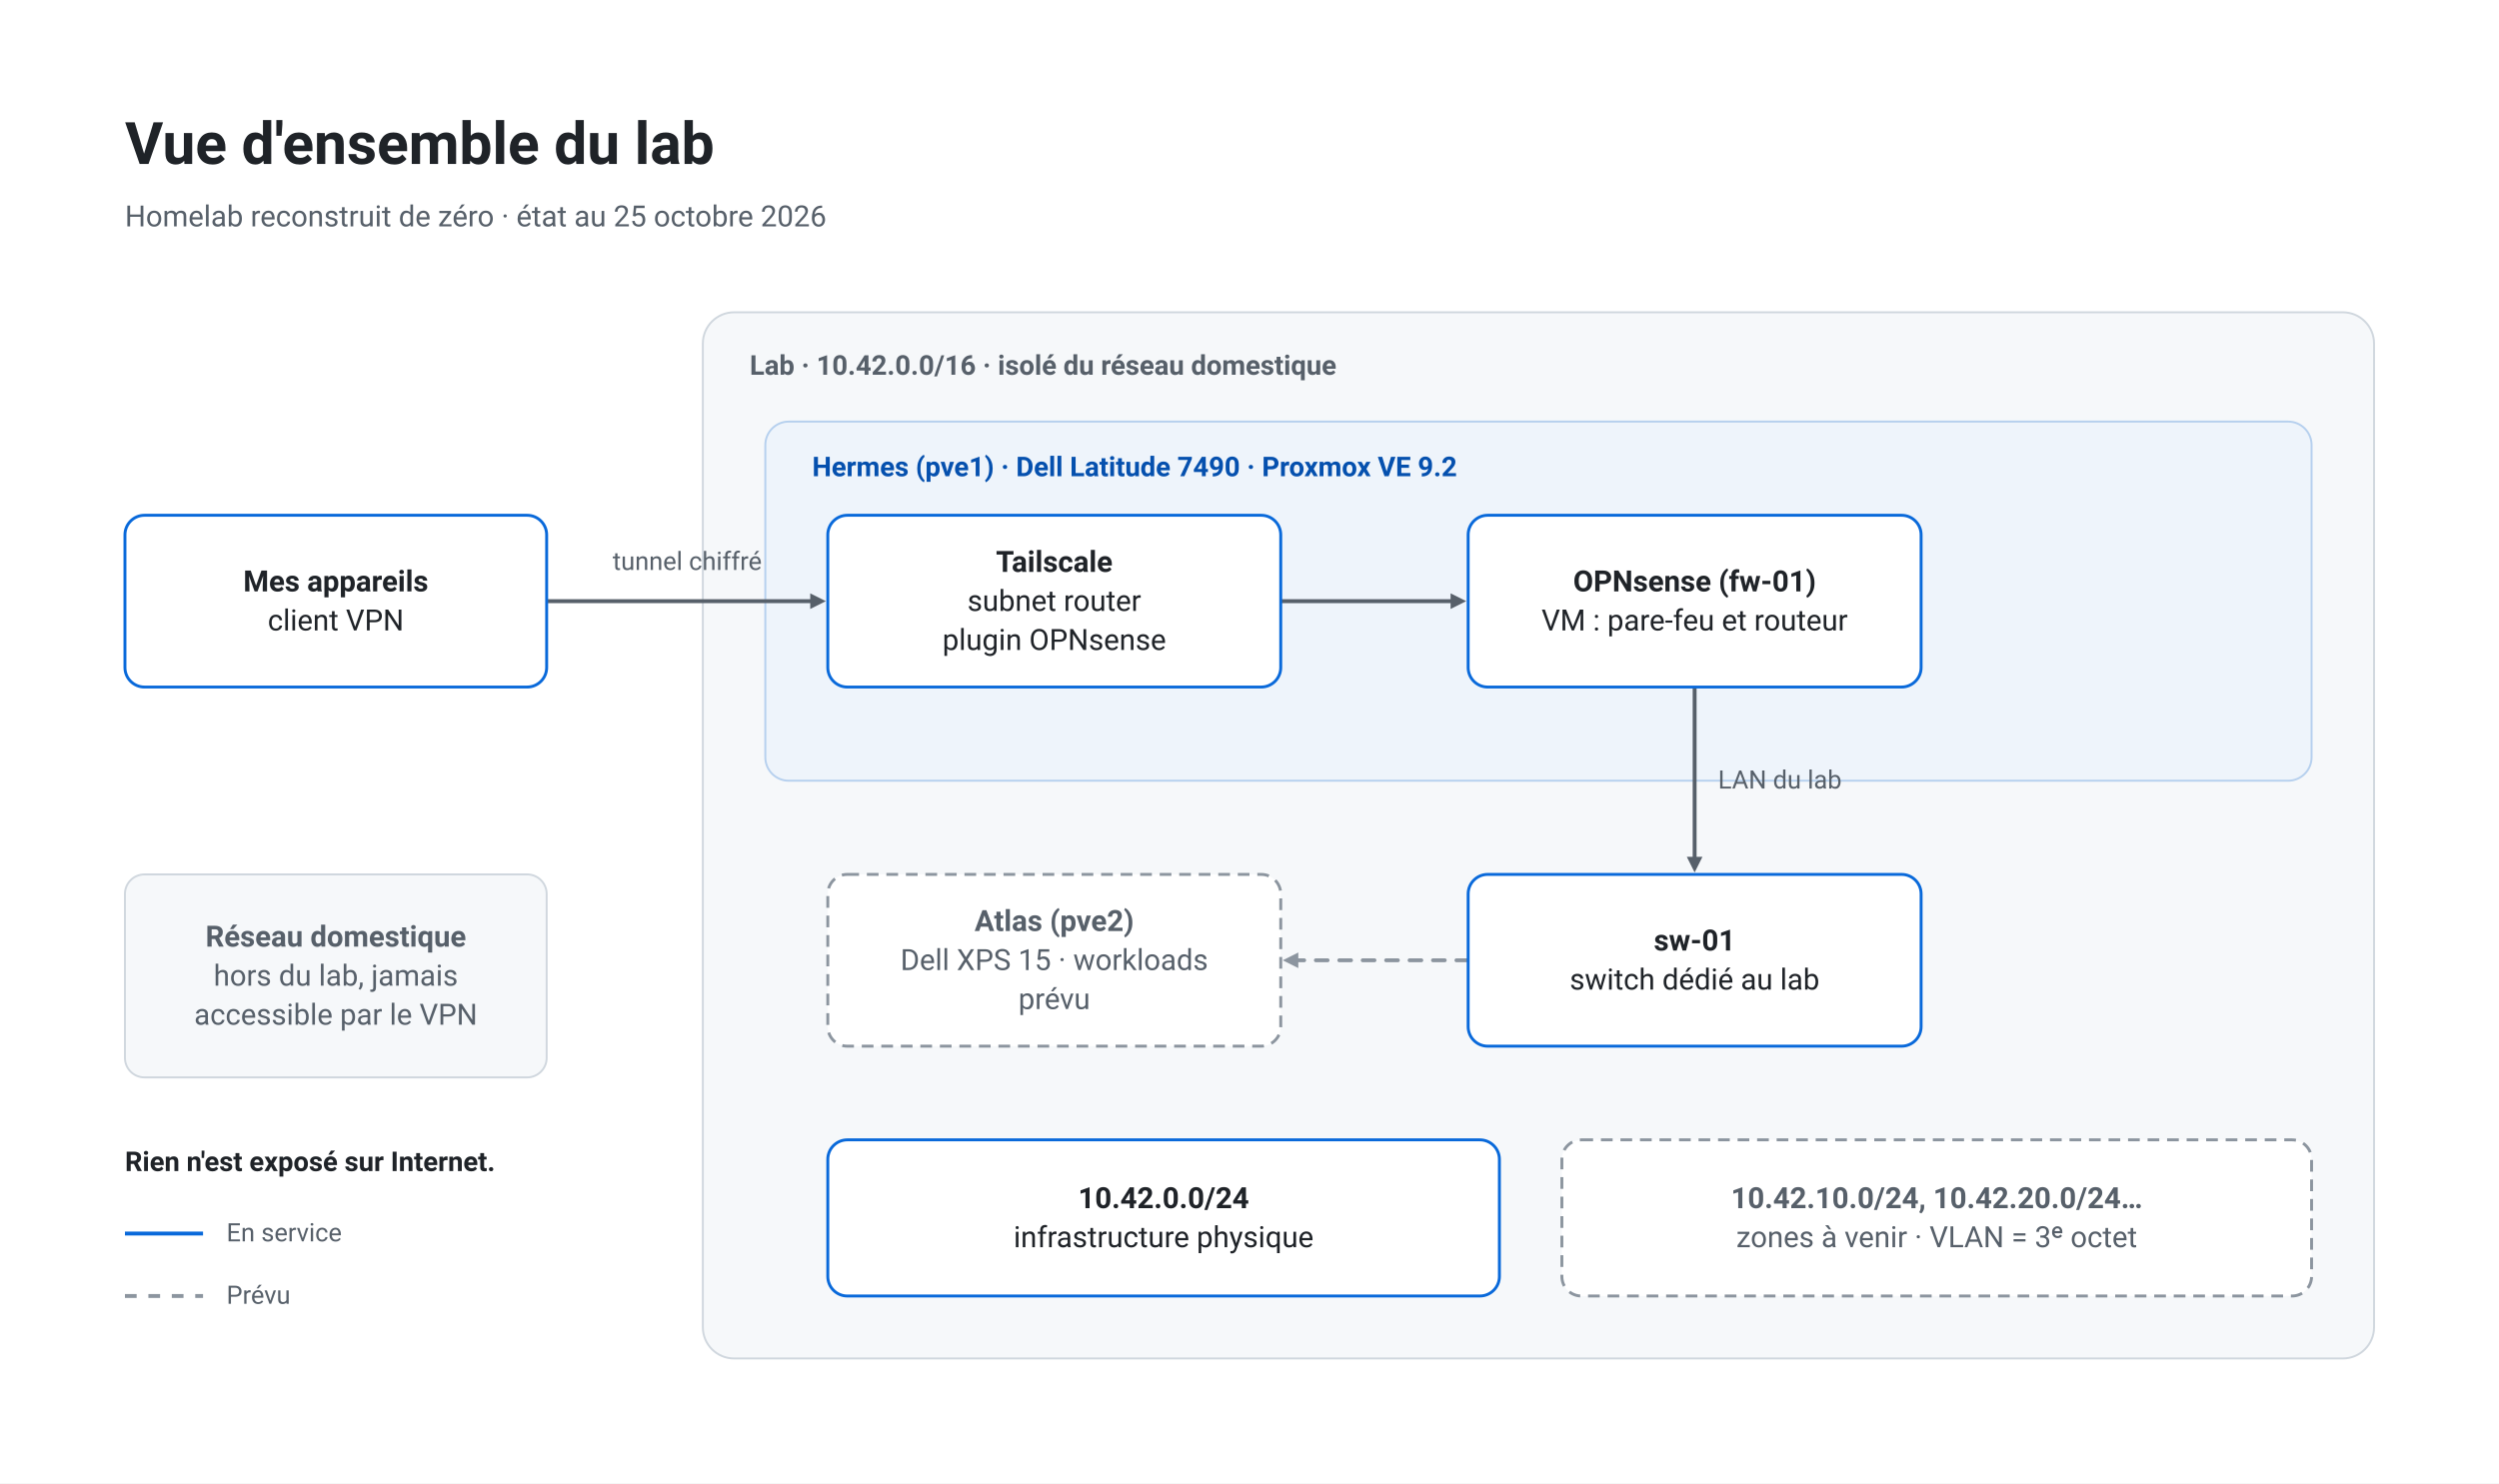
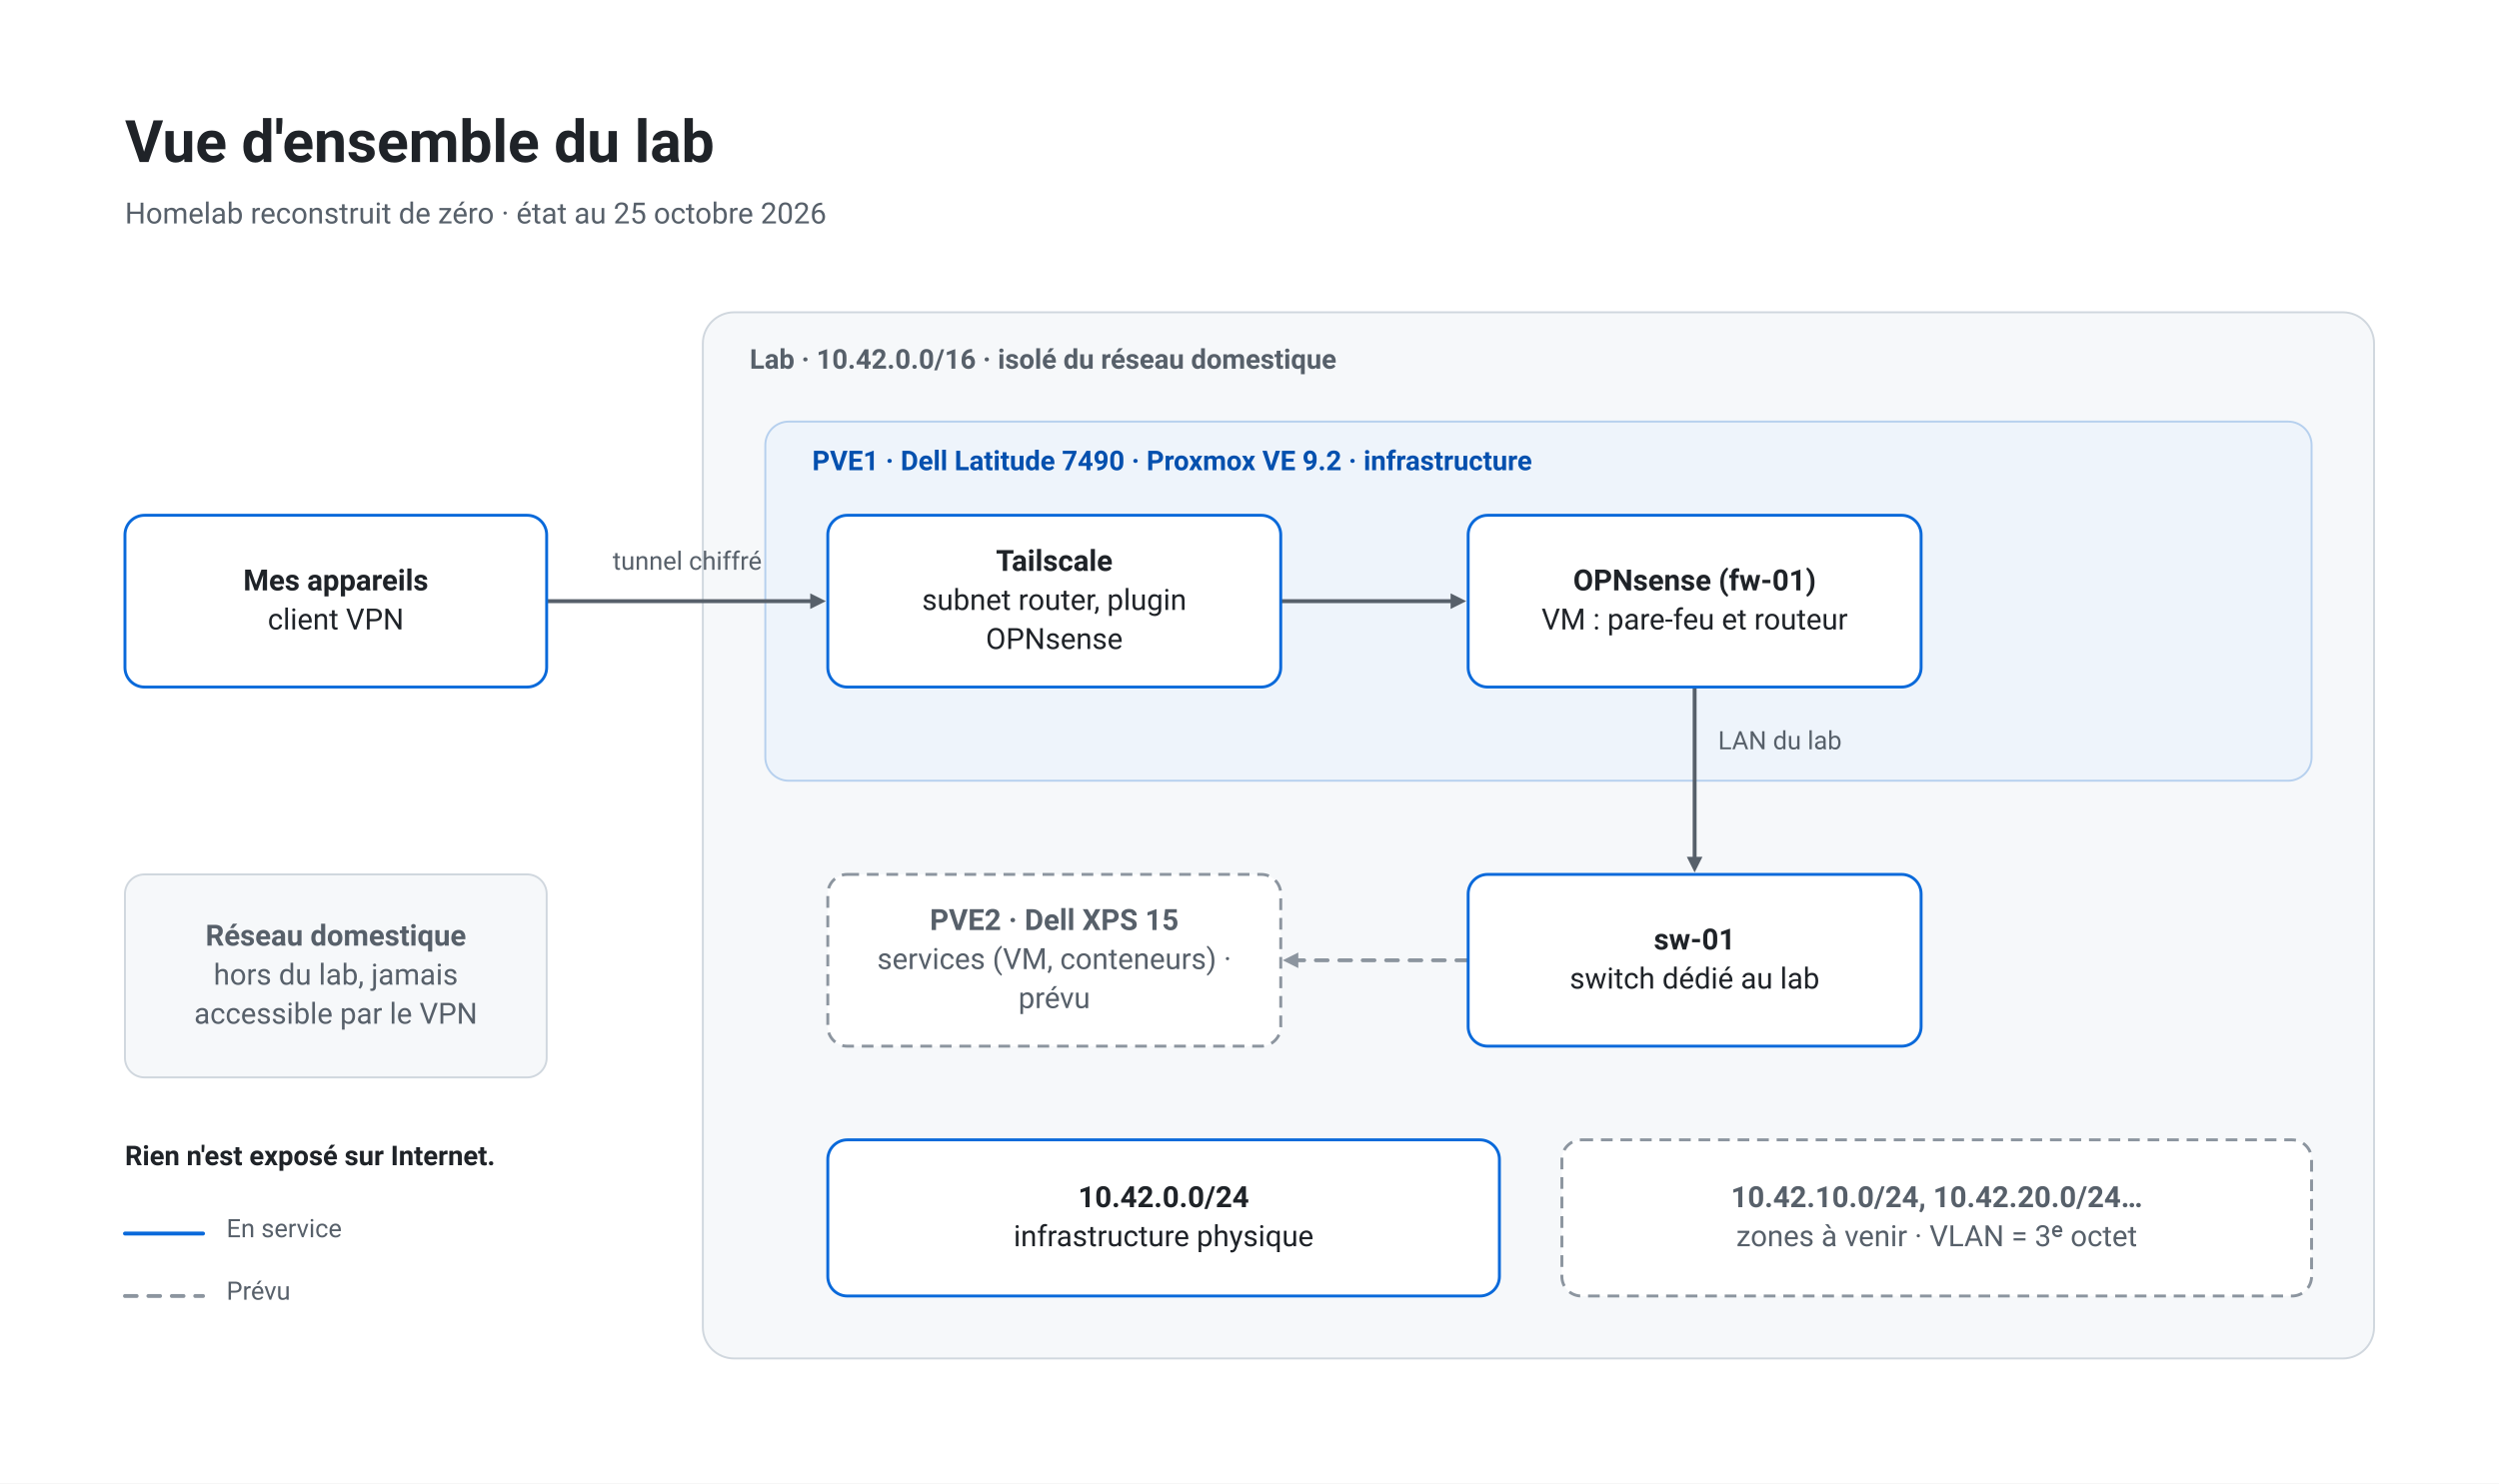
- <svg xmlns="http://www.w3.org/2000/svg" width="1280" height="760" viewBox="0 0 1280 760" role="img" aria-labelledby="t d" font-family="system-ui, -apple-system, 'Segoe UI', Roboto, Helvetica, Arial, sans-serif">
-   <defs>
-     <marker id="a" orient="auto" markerWidth="5" markerHeight="5" refX="2" refY="2" overflow="visible">
-       <path d="M0 0 L4 2 L0 4 Z" fill="#57606a" />
-     </marker>
-     <marker id="p" orient="auto" markerWidth="5" markerHeight="5" refX="2" refY="2" overflow="visible">
-       <path d="M0 0 L4 2 L0 4 Z" fill="#8c959f" />
-     </marker>
-   </defs>
+ <svg xmlns="http://www.w3.org/2000/svg" width="1280" height="760" viewBox="0 0 1280 760" role="img" aria-label="Vue d'ensemble du lab" font-family="system-ui, -apple-system, 'Segoe UI', Roboto, Helvetica, Arial, sans-serif">
  <rect width="1280" height="760" fill="#ffffff" />
-   <rect x="360" y="160" width="856" height="536" rx="16" fill="#f6f8fa" stroke="#d0d7de" />
-   <rect x="392" y="216" width="792" height="184" rx="12" fill="#eef4fb" stroke="#b6d0ee" />
-   <line x1="280" y1="308" x2="419" y2="308" stroke="#57606a" stroke-width="2" stroke-linecap="round" marker-end="url(#a)" />
-   <line x1="656" y1="308" x2="747" y2="308" stroke="#57606a" stroke-width="2" stroke-linecap="round" marker-end="url(#a)" />
-   <line x1="868" y1="352" x2="868" y2="443" stroke="#57606a" stroke-width="2" stroke-linecap="round" marker-end="url(#a)" />
-   <line x1="752" y1="492" x2="661" y2="492" stroke="#8c959f" stroke-width="2" stroke-linecap="round" stroke-dasharray="6 6" marker-end="url(#p)" />
-   <line x1="64" y1="632" x2="104" y2="632" stroke="#0969da" stroke-width="2" />
-   <line x1="64" y1="664" x2="104" y2="664" stroke="#8c959f" stroke-width="2" stroke-dasharray="6 6" />
+   <rect x="360" y="160" width="856" height="536" rx="16" fill="#f6f8fa" stroke="#d0d7de" stroke-width="1" />
+   <rect x="392" y="216" width="792" height="184" rx="12" fill="#eef4fb" stroke="#b6d0ee" stroke-width="1" />
+   <svg x="280" y="304" overflow="visible" width="143" height="8" viewBox="0 0 143 8" preserveAspectRatio="none" style="fill: none; stroke: #57606a; stroke-width: 2; stroke-linecap: round; stroke-linejoin: round">
+     <defs>
+       <marker id="dc-arrow-head-filled-1" orient="auto" markerWidth="5" markerHeight="5" refX="2" refY="2" overflow="visible">
+         <path d="M0 0 L4 2 L0 4 Z" fill="#57606a" stroke="none" style="stroke: none; fill: #57606a; fill: context-stroke" />
+       </marker>
+     </defs>
+     <path d="M 0 4 L 139 4" marker-end="url(#dc-arrow-head-filled-1)" />
+   </svg>
+   <svg x="656" y="304" overflow="visible" width="95" height="8" viewBox="0 0 95 8" preserveAspectRatio="none" style="fill: none; stroke: #57606a; stroke-width: 2; stroke-linecap: round; stroke-linejoin: round">
+     <defs>
+       <marker id="dc-arrow-head-filled-2" orient="auto" markerWidth="5" markerHeight="5" refX="2" refY="2" overflow="visible">
+         <path d="M0 0 L4 2 L0 4 Z" fill="#57606a" stroke="none" style="stroke: none; fill: #57606a; fill: context-stroke" />
+       </marker>
+     </defs>
+     <path d="M 0 4 L 91 4" marker-end="url(#dc-arrow-head-filled-2)" />
+   </svg>
+   <svg x="864" y="352" overflow="visible" width="8" height="95" viewBox="0 0 8 95" preserveAspectRatio="none" style="fill: none; stroke: #57606a; stroke-width: 2; stroke-linecap: round; stroke-linejoin: round">
+     <defs>
+       <marker id="dc-arrow-head-filled-3" orient="auto" markerWidth="5" markerHeight="5" refX="2" refY="2" overflow="visible">
+         <path d="M0 0 L4 2 L0 4 Z" fill="#57606a" stroke="none" style="stroke: none; fill: #57606a; fill: context-stroke" />
+       </marker>
+     </defs>
+     <path d="M 4 0 L 4 91" marker-end="url(#dc-arrow-head-filled-3)" />
+   </svg>
+   <svg x="657" y="488" overflow="visible" width="95" height="8" viewBox="0 0 95 8" preserveAspectRatio="none" style="fill: none; stroke: #8c959f; stroke-width: 2; stroke-dasharray: 6 6; stroke-linecap: round; stroke-linejoin: round">
+     <defs>
+       <marker id="dc-arrow-head-filled-4" orient="auto" markerWidth="5" markerHeight="5" refX="2" refY="2" overflow="visible">
+         <path d="M0 0 L4 2 L0 4 Z" fill="#8c959f" stroke="none" style="stroke: none; fill: #8c959f; fill: context-stroke" />
+       </marker>
+     </defs>
+     <path d="M 95 4 L 4 4" marker-end="url(#dc-arrow-head-filled-4)" />
+   </svg>
+   <svg x="64" y="628" overflow="visible" width="40" height="8" viewBox="0 0 40 8" preserveAspectRatio="none" style="fill: none; stroke: #0969da; stroke-width: 2; stroke-linecap: round">
+     <path d="M 0 4 L 40 4" />
+   </svg>
+   <svg x="64" y="660" overflow="visible" width="40" height="8" viewBox="0 0 40 8" preserveAspectRatio="none" style="fill: none; stroke: #8c959f; stroke-width: 2; stroke-dasharray: 6 6; stroke-linecap: round">
+     <path d="M 0 4 L 40 4" />
+   </svg>
  <rect x="64" y="264" width="216" height="88" rx="10" fill="#ffffff" stroke="#0969da" stroke-width="1.5" />
-   <text x="172.0" y="303" text-anchor="middle" font-size="15" font-weight="700" fill="#1f2328">Mes appareils</text>
-   <text x="172.0" y="323" text-anchor="middle" font-size="15" fill="#1f2328">client VPN</text>
+   <text x="172" y="302.5" text-anchor="middle" font-size="15" font-weight="700" fill="#1f2328">Mes appareils</text>
+   <text x="172" y="322.5" text-anchor="middle" font-size="15" fill="#1f2328">client VPN</text>
  <rect x="424" y="264" width="232" height="88" rx="10" fill="#ffffff" stroke="#0969da" stroke-width="1.5" />
-   <text x="540.0" y="293" text-anchor="middle" font-size="15" font-weight="700" fill="#1f2328">Tailscale</text>
-   <text x="540.0" y="313" text-anchor="middle" font-size="15" fill="#1f2328">subnet router</text>
-   <text x="540.0" y="333" text-anchor="middle" font-size="15" fill="#1f2328">plugin OPNsense</text>
+   <text x="540" y="292.5" text-anchor="middle" font-size="15" font-weight="700" fill="#1f2328">Tailscale</text>
+   <text x="540" y="312.5" text-anchor="middle" font-size="15" fill="#1f2328">subnet router, plugin</text>
+   <text x="540" y="332.5" text-anchor="middle" font-size="15" fill="#1f2328">OPNsense</text>
  <rect x="752" y="264" width="232" height="88" rx="10" fill="#ffffff" stroke="#0969da" stroke-width="1.5" />
-   <text x="868.0" y="303" text-anchor="middle" font-size="15" font-weight="700" fill="#1f2328">OPNsense (fw-01)</text>
-   <text x="868.0" y="323" text-anchor="middle" font-size="15" fill="#1f2328">VM : pare-feu et routeur</text>
+   <text x="868" y="302.5" text-anchor="middle" font-size="15" font-weight="700" fill="#1f2328">OPNsense (fw-01)</text>
+   <text x="868" y="322.5" text-anchor="middle" font-size="15" fill="#1f2328">VM : pare-feu et routeur</text>
  <rect x="752" y="448" width="232" height="88" rx="10" fill="#ffffff" stroke="#0969da" stroke-width="1.5" />
-   <text x="868.0" y="487" text-anchor="middle" font-size="15" font-weight="700" fill="#1f2328">sw-01</text>
-   <text x="868.0" y="507" text-anchor="middle" font-size="15" fill="#1f2328">switch dédié au lab</text>
+   <text x="868" y="486.5" text-anchor="middle" font-size="15" font-weight="700" fill="#1f2328">sw-01</text>
+   <text x="868" y="506.5" text-anchor="middle" font-size="15" fill="#1f2328">switch dédié au lab</text>
  <rect x="424" y="448" width="232" height="88" rx="10" fill="#ffffff" stroke="#8c959f" stroke-width="1.5" stroke-dasharray="6 4" />
-   <text x="540.0" y="477" text-anchor="middle" font-size="15" font-weight="700" fill="#57606a">Atlas (pve2)</text>
-   <text x="540.0" y="497" text-anchor="middle" font-size="15" fill="#57606a">Dell XPS 15 · workloads</text>
-   <text x="540.0" y="517" text-anchor="middle" font-size="15" fill="#57606a">prévu</text>
+   <text x="540" y="476.5" text-anchor="middle" font-size="15" font-weight="700" fill="#57606a">PVE2 · Dell XPS 15</text>
+   <text x="540" y="496.5" text-anchor="middle" font-size="15" fill="#57606a">services (VM, conteneurs) ·</text>
+   <text x="540" y="516.5" text-anchor="middle" font-size="15" fill="#57606a">prévu</text>
  <rect x="424" y="584" width="344" height="80" rx="10" fill="#ffffff" stroke="#0969da" stroke-width="1.5" />
-   <text x="596.0" y="619" text-anchor="middle" font-size="15" font-weight="700" fill="#1f2328">10.42.0.0/24</text>
-   <text x="596.0" y="639" text-anchor="middle" font-size="15" fill="#1f2328">infrastructure physique</text>
+   <text x="596" y="618.5" text-anchor="middle" font-size="15" font-weight="700" fill="#1f2328">10.42.0.0/24</text>
+   <text x="596" y="638.5" text-anchor="middle" font-size="15" fill="#1f2328">infrastructure physique</text>
  <rect x="800" y="584" width="384" height="80" rx="10" fill="#ffffff" stroke="#8c959f" stroke-width="1.5" stroke-dasharray="6 4" />
-   <text x="992.0" y="619" text-anchor="middle" font-size="15" font-weight="700" fill="#57606a">10.42.10.0/24, 10.42.20.0/24…</text>
-   <text x="992.0" y="639" text-anchor="middle" font-size="15" fill="#57606a">zones à venir · VLAN = 3ᵉ octet</text>
+   <text x="992" y="618.5" text-anchor="middle" font-size="15" font-weight="700" fill="#57606a">10.42.10.0/24, 10.42.20.0/24…</text>
+   <text x="992" y="638.5" text-anchor="middle" font-size="15" fill="#57606a">zones à venir · VLAN = 3ᵉ octet</text>
  <rect x="64" y="448" width="216" height="104" rx="10" fill="#f6f8fa" stroke="#d0d7de" stroke-width="1" />
-   <text x="172.0" y="485" text-anchor="middle" font-size="15" font-weight="700" fill="#57606a">Réseau domestique</text>
-   <text x="172.0" y="505" text-anchor="middle" font-size="15" fill="#57606a">hors du lab, jamais</text>
-   <text x="172.0" y="525" text-anchor="middle" font-size="15" fill="#57606a">accessible par le VPN</text>
-   <text x="64" y="84" font-size="30" font-weight="700" fill="#1f2328">Vue d'ensemble du lab</text>
-   <text x="64" y="116" font-size="15" fill="#57606a">Homelab reconstruit de zéro · état au 25 octobre 2026</text>
-   <text x="384" y="192" font-size="14" font-weight="600" fill="#57606a">Lab · 10.42.0.0/16 · isolé du réseau domestique</text>
-   <text x="416" y="244" font-size="14" font-weight="600" fill="#0550ae">Hermes (pve1) · Dell Latitude 7490 · Proxmox VE 9.2</text>
-   <text x="352" y="292" text-anchor="middle" font-size="13" fill="#57606a">tunnel chiffré</text>
-   <text x="880" y="404" font-size="13" fill="#57606a">LAN du lab</text>
-   <text x="64" y="600" font-size="14" font-weight="600" fill="#1f2328">Rien n'est exposé sur Internet.</text>
-   <text x="116" y="636" font-size="13" fill="#57606a">En service</text>
-   <text x="116" y="668" font-size="13" fill="#57606a">Prévu</text>
+   <text x="172" y="484.5" text-anchor="middle" font-size="15" font-weight="700" fill="#57606a">Réseau domestique</text>
+   <text x="172" y="504.5" text-anchor="middle" font-size="15" fill="#57606a">hors du lab, jamais</text>
+   <text x="172" y="524.5" text-anchor="middle" font-size="15" fill="#57606a">accessible par le VPN</text>
+   <text x="64" y="83.0" font-size="30" font-weight="700" fill="#1f2328">Vue d'ensemble du lab</text>
+   <text x="64" y="114.5" font-size="15" fill="#57606a">Homelab reconstruit de zéro · état au 25 octobre 2026</text>
+   <text x="384" y="188.9" font-size="14" font-weight="600" fill="#57606a">Lab · 10.42.0.0/16 · isolé du réseau domestique</text>
+   <text x="416" y="240.9" font-size="14" font-weight="600" fill="#0550ae">PVE1 · Dell Latitude 7490 · Proxmox VE 9.2 · infrastructure</text>
+   <text x="352" y="291.9" text-anchor="middle" font-size="13" fill="#57606a">tunnel chiffré</text>
+   <text x="880" y="383.9" font-size="13" fill="#57606a">LAN du lab</text>
+   <text x="64" y="597.0" font-size="14" font-weight="600" fill="#1f2328">Rien n'est exposé sur Internet.</text>
+   <text x="116" y="633.9" font-size="13" fill="#57606a">En service</text>
+   <text x="116" y="665.9" font-size="13" fill="#57606a">Prévu</text>
</svg>
